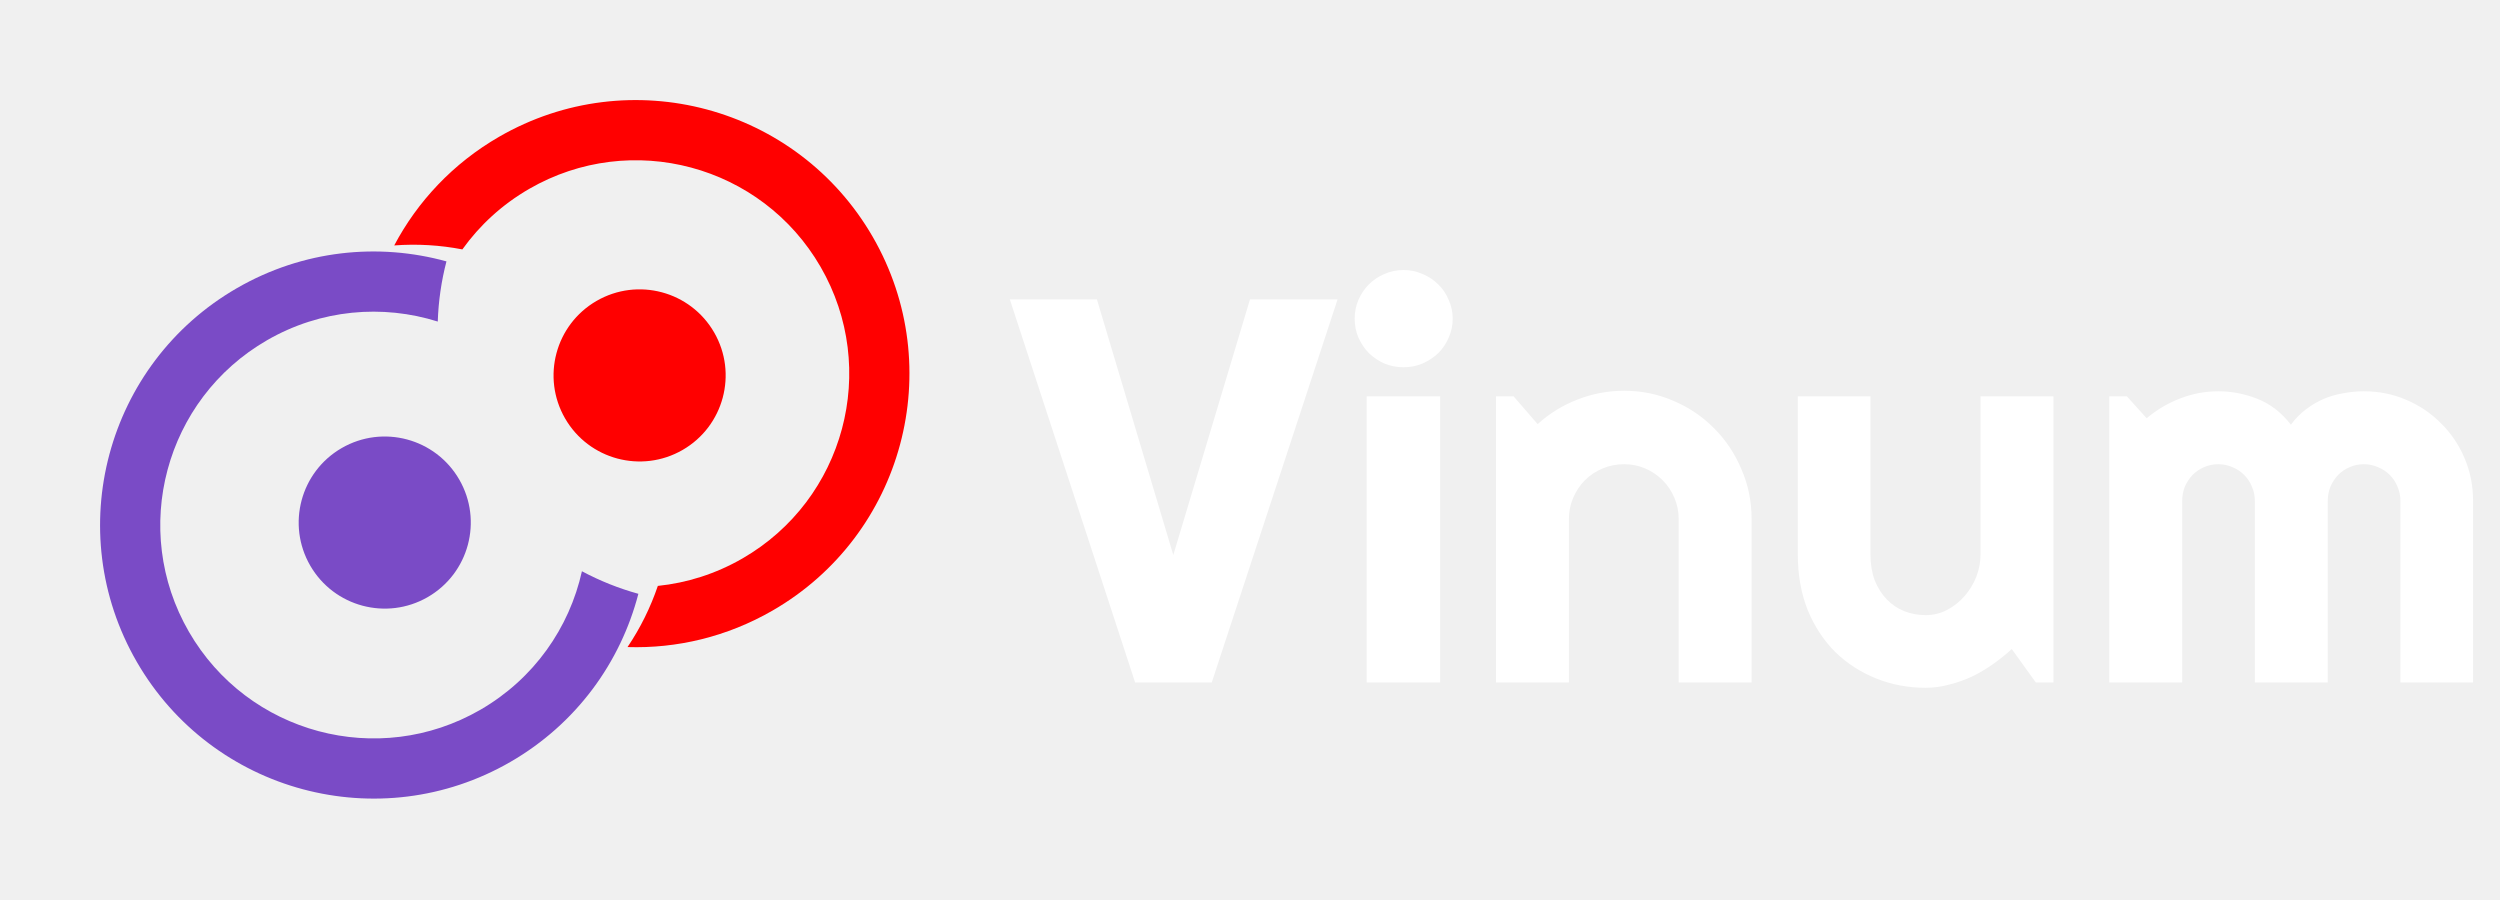
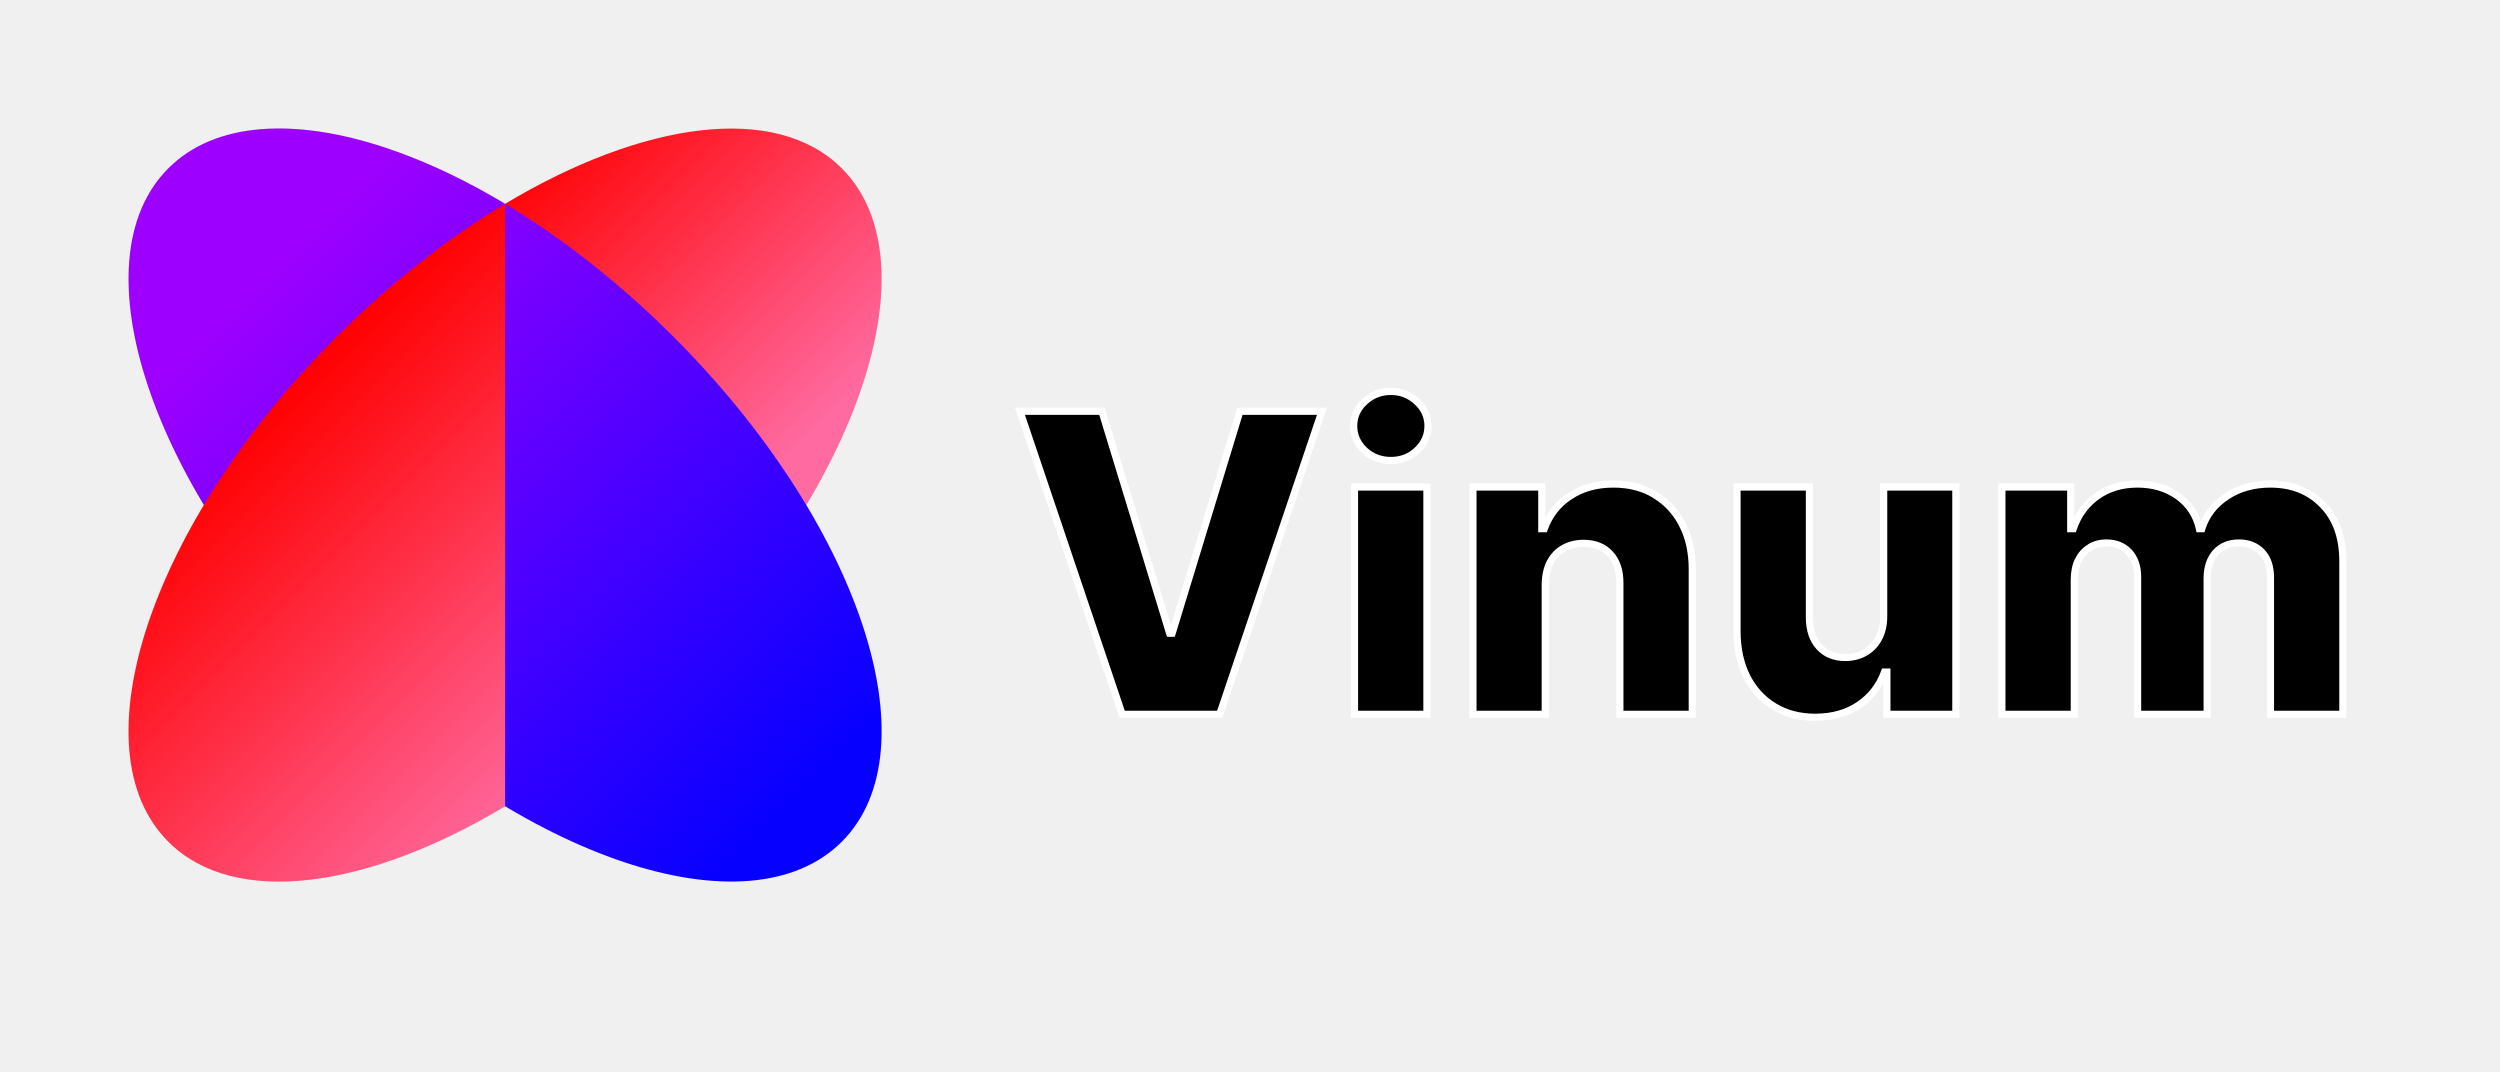
- <svg xmlns="http://www.w3.org/2000/svg" width="1828" height="658" viewBox="0 0 1828 658" fill="none">
-   <path d="M978.039 218.922L886.047 499H829.992L738.391 218.922H802.062L857.922 405.836L913.977 218.922H978.039ZM1062.22 232.984C1062.22 237.932 1061.24 242.555 1059.29 246.852C1057.47 251.148 1054.93 254.924 1051.67 258.18C1048.42 261.305 1044.58 263.844 1040.15 265.797C1035.85 267.62 1031.23 268.531 1026.28 268.531C1021.33 268.531 1016.65 267.62 1012.22 265.797C1007.92 263.844 1004.15 261.305 1000.89 258.18C997.766 254.924 995.227 251.148 993.273 246.852C991.451 242.555 990.539 237.932 990.539 232.984C990.539 228.167 991.451 223.609 993.273 219.312C995.227 214.885 997.766 211.109 1000.89 207.984C1004.15 204.729 1007.92 202.19 1012.22 200.367C1016.65 198.414 1021.33 197.438 1026.28 197.438C1031.23 197.438 1035.85 198.414 1040.15 200.367C1044.58 202.19 1048.42 204.729 1051.67 207.984C1054.93 211.109 1057.47 214.885 1059.29 219.312C1061.24 223.609 1062.22 228.167 1062.22 232.984ZM1053.04 499H999.328V289.82H1053.04V499ZM1147.18 499H1093.86V289.82H1106.75L1124.33 310.133C1132.92 302.32 1142.62 296.331 1153.43 292.164C1164.37 287.867 1175.76 285.719 1187.61 285.719C1200.37 285.719 1212.41 288.193 1223.74 293.141C1235.07 297.958 1244.97 304.664 1253.43 313.258C1261.89 321.721 1268.53 331.682 1273.35 343.141C1278.3 354.469 1280.77 366.578 1280.77 379.469V499H1227.45V379.469C1227.45 374 1226.41 368.857 1224.33 364.039C1222.24 359.091 1219.38 354.794 1215.73 351.148C1212.09 347.503 1207.86 344.638 1203.04 342.555C1198.22 340.471 1193.08 339.43 1187.61 339.43C1182.01 339.43 1176.74 340.471 1171.79 342.555C1166.84 344.638 1162.54 347.503 1158.9 351.148C1155.25 354.794 1152.39 359.091 1150.3 364.039C1148.22 368.857 1147.18 374 1147.18 379.469V499ZM1471.01 474.586C1466.71 478.492 1462.09 482.203 1457.14 485.719C1452.32 489.104 1447.24 492.099 1441.91 494.703C1436.57 497.177 1431.03 499.13 1425.3 500.562C1419.71 502.125 1413.98 502.906 1408.12 502.906C1395.23 502.906 1383.12 500.628 1371.79 496.07C1360.46 491.513 1350.5 485.068 1341.91 476.734C1333.44 468.271 1326.74 458.049 1321.79 446.07C1316.97 433.961 1314.56 420.419 1314.56 405.445V289.82H1367.69V405.445C1367.69 412.477 1368.73 418.792 1370.81 424.391C1373.03 429.859 1375.96 434.482 1379.6 438.258C1383.25 442.034 1387.48 444.898 1392.3 446.852C1397.24 448.805 1402.52 449.781 1408.12 449.781C1413.59 449.781 1418.73 448.544 1423.55 446.07C1428.49 443.466 1432.79 440.081 1436.44 435.914C1440.08 431.747 1442.95 427.06 1445.03 421.852C1447.11 416.513 1448.16 411.044 1448.16 405.445V289.82H1501.48V499H1488.59L1471.01 474.586ZM1808.31 499H1755.19V366.188C1755.19 362.542 1754.47 359.091 1753.04 355.836C1751.74 352.581 1749.85 349.716 1747.38 347.242C1744.9 344.768 1742.04 342.88 1738.78 341.578C1735.53 340.146 1732.08 339.43 1728.43 339.43C1724.78 339.43 1721.33 340.146 1718.08 341.578C1714.95 342.88 1712.15 344.768 1709.68 347.242C1707.34 349.716 1705.45 352.581 1704.02 355.836C1702.71 359.091 1702.06 362.542 1702.06 366.188V499H1648.74V366.188C1648.74 362.542 1648.03 359.091 1646.59 355.836C1645.29 352.581 1643.4 349.716 1640.93 347.242C1638.46 344.768 1635.59 342.88 1632.34 341.578C1629.08 340.146 1625.63 339.43 1621.98 339.43C1618.34 339.43 1614.89 340.146 1611.63 341.578C1608.51 342.88 1605.71 344.768 1603.23 347.242C1600.89 349.716 1599 352.581 1597.57 355.836C1596.27 359.091 1595.62 362.542 1595.62 366.188V499H1542.3V289.82H1555.19L1569.64 305.836C1577.06 299.586 1585.2 294.768 1594.05 291.383C1603.04 287.867 1612.35 286.109 1621.98 286.109C1631.75 286.109 1641.26 287.932 1650.5 291.578C1659.88 295.224 1668.08 301.539 1675.11 310.523C1678.36 306.096 1682.08 302.32 1686.24 299.195C1690.41 296.07 1694.77 293.531 1699.33 291.578C1704.02 289.625 1708.83 288.258 1713.78 287.477C1718.73 286.565 1723.61 286.109 1728.43 286.109C1739.5 286.109 1749.85 288.193 1759.48 292.359C1769.25 296.526 1777.71 302.255 1784.88 309.547C1792.17 316.708 1797.9 325.172 1802.06 334.938C1806.23 344.703 1808.31 355.12 1808.31 366.188V499Z" fill="white" />
-   <path fill-rule="evenodd" clip-rule="evenodd" d="M425.503 417.698C416.354 458.887 390.625 496.252 351.205 519.011C276.591 562.089 181.183 536.525 138.105 461.911C95.027 387.297 120.591 291.889 195.205 248.811C234.625 226.052 279.849 222.453 320.094 235.124C320.576 220.234 322.719 205.474 326.446 191.128C276.616 177.369 221.511 182.816 173.205 210.706C77.547 265.935 44.772 388.253 100 483.911C155.228 579.57 277.547 612.345 373.205 557.116C421.511 529.227 453.782 484.228 466.781 434.194C452.493 430.249 438.639 424.725 425.503 417.698Z" fill="#7A4BC6" />
-   <path fill-rule="evenodd" clip-rule="evenodd" d="M600.054 195.205C643.132 269.819 617.567 365.227 542.954 408.305C523.302 419.651 502.207 426.235 481.007 428.416C475.662 444.159 468.235 459.218 458.848 473.139C494.804 474.272 531.508 465.72 564.954 446.41C660.612 391.182 693.387 268.864 638.159 173.205C582.93 77.546 460.612 44.772 364.954 100C331.179 119.5 305.243 147.363 288.253 179.464C304.999 178.205 321.759 179.215 338.08 182.37C350.632 164.816 367.047 149.598 386.954 138.105C461.567 95.027 556.975 120.591 600.054 195.205Z" fill="#FF0000" />
-   <circle cx="281.319" cy="382.1" r="62.917" transform="rotate(-30 281.319 382.1)" fill="#7A4BC6" />
-   <circle cx="467.682" cy="274.504" r="62.917" transform="rotate(-30 467.682 274.504)" fill="#FF0000" />
+ <svg xmlns="http://www.w3.org/2000/svg" width="21" height="9" viewBox="0 0 21 9" fill="none">
+   <path fill-rule="evenodd" clip-rule="evenodd" d="M4.243 6.773C4.719 6.488 5.202 6.112 5.657 5.657C7.219 4.095 7.852 2.195 7.071 1.414C6.517 0.861 5.402 1.018 4.243 1.712V6.773Z" fill="url(#paint0_linear_5_2)" />
+   <ellipse cx="4.243" cy="4.243" rx="4" ry="2" transform="rotate(-135 4.24264 4.24264)" fill="url(#paint1_linear_5_2)" />
+   <path fill-rule="evenodd" clip-rule="evenodd" d="M4.243 1.712C3.767 1.998 3.283 2.374 2.828 2.828C1.266 4.391 0.633 6.29 1.414 7.071C1.968 7.625 3.084 7.468 4.243 6.773V1.712Z" fill="url(#paint2_linear_5_2)" />
+   <path d="M9.256 3.455L9.825 5.319H9.846L10.415 3.455H11.104L10.245 6H9.426L8.567 3.455H9.256ZM11.378 6V4.091H11.986V6H11.378ZM11.683 3.868C11.597 3.868 11.524 3.84 11.463 3.784C11.401 3.727 11.371 3.658 11.371 3.578C11.371 3.498 11.401 3.43 11.463 3.374C11.524 3.317 11.597 3.288 11.683 3.288C11.769 3.288 11.842 3.317 11.903 3.374C11.964 3.43 11.995 3.498 11.995 3.578C11.995 3.658 11.964 3.727 11.903 3.784C11.842 3.84 11.769 3.868 11.683 3.868ZM12.98 4.911V6H12.373V4.091H12.951V4.441H12.972C13.014 4.325 13.086 4.233 13.188 4.167C13.29 4.1 13.411 4.066 13.552 4.066C13.687 4.066 13.803 4.096 13.902 4.157C14.001 4.216 14.078 4.3 14.133 4.408C14.188 4.515 14.216 4.64 14.215 4.783V6H13.607V4.903C13.608 4.796 13.581 4.714 13.526 4.654C13.472 4.594 13.397 4.564 13.301 4.564C13.237 4.564 13.181 4.579 13.132 4.607C13.084 4.634 13.047 4.673 13.02 4.725C12.995 4.776 12.981 4.838 12.98 4.911ZM15.823 5.176V4.091H16.429V6H15.85V5.645H15.83C15.788 5.761 15.716 5.854 15.614 5.923C15.513 5.991 15.391 6.025 15.247 6.025C15.117 6.025 15.003 5.995 14.904 5.935C14.806 5.876 14.729 5.792 14.674 5.686C14.62 5.578 14.592 5.452 14.591 5.308V4.091H15.199V5.188C15.2 5.292 15.227 5.374 15.281 5.433C15.335 5.493 15.408 5.523 15.501 5.523C15.561 5.523 15.616 5.509 15.664 5.483C15.713 5.456 15.751 5.416 15.779 5.365C15.808 5.313 15.823 5.25 15.823 5.176ZM16.816 6V4.091H17.394V4.441H17.415C17.455 4.325 17.522 4.234 17.616 4.167C17.711 4.1 17.824 4.066 17.955 4.066C18.087 4.066 18.201 4.1 18.295 4.168C18.39 4.236 18.45 4.327 18.475 4.441H18.495C18.531 4.328 18.601 4.237 18.704 4.169C18.808 4.1 18.93 4.066 19.071 4.066C19.251 4.066 19.398 4.124 19.511 4.24C19.623 4.355 19.68 4.513 19.68 4.715V6H19.072V4.854C19.072 4.759 19.047 4.686 18.999 4.637C18.95 4.586 18.886 4.561 18.808 4.561C18.725 4.561 18.659 4.588 18.611 4.643C18.564 4.697 18.54 4.769 18.54 4.86V6H17.956V4.848C17.956 4.759 17.932 4.689 17.884 4.638C17.836 4.586 17.772 4.561 17.694 4.561C17.641 4.561 17.594 4.574 17.553 4.599C17.513 4.624 17.481 4.66 17.457 4.706C17.435 4.753 17.424 4.807 17.424 4.87V6H16.816Z" fill="black" />
+   <path d="M9.256 3.455L9.285 3.446L9.278 3.425H9.256V3.455ZM9.825 5.319L9.796 5.328L9.803 5.349H9.825V5.319ZM9.846 5.319V5.349H9.868L9.875 5.328L9.846 5.319ZM10.415 3.455V3.425H10.393L10.387 3.446L10.415 3.455ZM11.104 3.455L11.133 3.464L11.146 3.425H11.104V3.455ZM10.245 6V6.03H10.267L10.274 6.01L10.245 6ZM9.426 6L9.398 6.01L9.405 6.03H9.426V6ZM8.567 3.455V3.425H8.526L8.539 3.464L8.567 3.455ZM9.227 3.463L9.796 5.328L9.854 5.31L9.285 3.446L9.227 3.463ZM9.825 5.349H9.846V5.289H9.825V5.349ZM9.875 5.328L10.444 3.463L10.387 3.446L9.818 5.31L9.875 5.328ZM10.415 3.485H11.104V3.425H10.415V3.485ZM11.076 3.445L10.217 5.99L10.274 6.01L11.133 3.464L11.076 3.445ZM10.245 5.97H9.426V6.03H10.245V5.97ZM9.455 5.99L8.596 3.445L8.539 3.464L9.398 6.01L9.455 5.99ZM8.567 3.485H9.256V3.425H8.567V3.485ZM11.378 6H11.348V6.03H11.378V6ZM11.378 4.091V4.061H11.348V4.091H11.378ZM11.986 4.091H12.016V4.061H11.986V4.091ZM11.986 6V6.03H12.016V6H11.986ZM11.463 3.784L11.442 3.806L11.442 3.806L11.463 3.784ZM11.463 3.374L11.483 3.396L11.483 3.396L11.463 3.374ZM11.903 3.374L11.882 3.396L11.882 3.396L11.903 3.374ZM11.903 3.784L11.923 3.806L11.923 3.806L11.903 3.784ZM11.408 6V4.091H11.348V6H11.408ZM11.378 4.121H11.986V4.061H11.378V4.121ZM11.956 4.091V6H12.016V4.091H11.956ZM11.986 5.97H11.378V6.03H11.986V5.97ZM11.683 3.838C11.605 3.838 11.539 3.813 11.483 3.762L11.442 3.806C11.509 3.868 11.59 3.898 11.683 3.898V3.838ZM11.483 3.762C11.428 3.71 11.401 3.649 11.401 3.578H11.341C11.341 3.667 11.375 3.743 11.442 3.806L11.483 3.762ZM11.401 3.578C11.401 3.507 11.428 3.447 11.483 3.396L11.442 3.352C11.375 3.413 11.341 3.489 11.341 3.578H11.401ZM11.483 3.396C11.539 3.344 11.605 3.318 11.683 3.318V3.258C11.59 3.258 11.509 3.289 11.442 3.352L11.483 3.396ZM11.683 3.318C11.761 3.318 11.827 3.344 11.882 3.396L11.923 3.352C11.857 3.289 11.776 3.258 11.683 3.258V3.318ZM11.882 3.396C11.938 3.447 11.965 3.507 11.965 3.578H12.025C12.025 3.489 11.99 3.413 11.923 3.352L11.882 3.396ZM11.965 3.578C11.965 3.649 11.938 3.71 11.882 3.762L11.923 3.806C11.99 3.743 12.025 3.667 12.025 3.578H11.965ZM11.882 3.762C11.828 3.813 11.762 3.838 11.683 3.838V3.898C11.776 3.898 11.857 3.868 11.923 3.806L11.882 3.762ZM12.98 4.911L12.95 4.911V4.911H12.98ZM12.98 6V6.03H13.011V6H12.98ZM12.373 6H12.343V6.03H12.373V6ZM12.373 4.091V4.061H12.343V4.091H12.373ZM12.951 4.091H12.981V4.061H12.951V4.091ZM12.951 4.441H12.921V4.471H12.951V4.441ZM12.972 4.441V4.471H12.993L13 4.452L12.972 4.441ZM13.188 4.167L13.204 4.192L13.205 4.192L13.188 4.167ZM13.902 4.157L13.886 4.182L13.886 4.183L13.902 4.157ZM14.133 4.408L14.106 4.421L14.106 4.422L14.133 4.408ZM14.215 4.783L14.185 4.783V4.783H14.215ZM14.215 6V6.03H14.245V6H14.215ZM13.607 6H13.577V6.03H13.607V6ZM13.607 4.903L13.577 4.902V4.903H13.607ZM13.526 4.654L13.504 4.674L13.504 4.674L13.526 4.654ZM13.132 4.607L13.147 4.633L13.147 4.633L13.132 4.607ZM13.02 4.725L12.994 4.711L12.993 4.711L13.02 4.725ZM12.95 4.911V6H13.011V4.911H12.95ZM12.98 5.97H12.373V6.03H12.98V5.97ZM12.403 6V4.091H12.343V6H12.403ZM12.373 4.121H12.951V4.061H12.373V4.121ZM12.921 4.091V4.441H12.981V4.091H12.921ZM12.951 4.471H12.972V4.411H12.951V4.471ZM13 4.452C13.04 4.341 13.108 4.255 13.204 4.192L13.172 4.142C13.064 4.212 12.988 4.308 12.944 4.431L13 4.452ZM13.205 4.192C13.301 4.128 13.416 4.096 13.552 4.096V4.036C13.406 4.036 13.279 4.071 13.172 4.142L13.205 4.192ZM13.552 4.096C13.682 4.096 13.793 4.125 13.886 4.182L13.917 4.131C13.813 4.067 13.691 4.036 13.552 4.036V4.096ZM13.886 4.183C13.98 4.239 14.054 4.319 14.106 4.421L14.159 4.394C14.102 4.282 14.021 4.194 13.917 4.131L13.886 4.183ZM14.106 4.422C14.159 4.523 14.185 4.644 14.185 4.783L14.245 4.783C14.246 4.636 14.217 4.506 14.159 4.394L14.106 4.422ZM14.185 4.783V6H14.245V4.783H14.185ZM14.215 5.97H13.607V6.03H14.215V5.97ZM13.637 6V4.903H13.577V6H13.637ZM13.637 4.903C13.638 4.792 13.61 4.7 13.548 4.634L13.504 4.674C13.552 4.727 13.578 4.801 13.577 4.902L13.637 4.903ZM13.548 4.634C13.488 4.567 13.404 4.534 13.301 4.534V4.594C13.391 4.594 13.457 4.622 13.504 4.674L13.548 4.634ZM13.301 4.534C13.233 4.534 13.171 4.55 13.117 4.581L13.147 4.633C13.191 4.607 13.242 4.594 13.301 4.594V4.534ZM13.117 4.581C13.064 4.611 13.023 4.655 12.994 4.711L13.047 4.739C13.071 4.692 13.104 4.657 13.147 4.633L13.117 4.581ZM12.993 4.711C12.965 4.768 12.951 4.835 12.95 4.911L13.011 4.912C13.011 4.842 13.024 4.785 13.047 4.738L12.993 4.711ZM15.823 4.091V4.061H15.793V4.091H15.823ZM16.429 4.091H16.459V4.061H16.429V4.091ZM16.429 6V6.03H16.459V6H16.429ZM15.85 6H15.82V6.03H15.85V6ZM15.85 5.645H15.88V5.615H15.85V5.645ZM15.83 5.645V5.615H15.809L15.802 5.634L15.83 5.645ZM15.614 5.923L15.631 5.948L15.631 5.948L15.614 5.923ZM14.904 5.935L14.889 5.961L14.889 5.961L14.904 5.935ZM14.674 5.686L14.648 5.699L14.648 5.699L14.674 5.686ZM14.591 5.308H14.561L14.561 5.308L14.591 5.308ZM14.591 4.091V4.061H14.561V4.091H14.591ZM15.199 4.091H15.229V4.061H15.199V4.091ZM15.199 5.188H15.169L15.169 5.189L15.199 5.188ZM15.281 5.433L15.303 5.413L15.303 5.413L15.281 5.433ZM15.664 5.483L15.678 5.509L15.678 5.509L15.664 5.483ZM15.779 5.365L15.753 5.35L15.753 5.35L15.779 5.365ZM15.853 5.176V4.091H15.793V5.176H15.853ZM15.823 4.121H16.429V4.061H15.823V4.121ZM16.399 4.091V6H16.459V4.091H16.399ZM16.429 5.97H15.85V6.03H16.429V5.97ZM15.88 6V5.645H15.82V6H15.88ZM15.85 5.615H15.83V5.675H15.85V5.615ZM15.802 5.634C15.762 5.745 15.694 5.833 15.597 5.898L15.631 5.948C15.738 5.875 15.814 5.777 15.858 5.655L15.802 5.634ZM15.597 5.898C15.502 5.962 15.386 5.995 15.247 5.995V6.055C15.396 6.055 15.524 6.02 15.631 5.948L15.597 5.898ZM15.247 5.995C15.122 5.995 15.013 5.966 14.92 5.91L14.889 5.961C14.993 6.024 15.112 6.055 15.247 6.055V5.995ZM14.92 5.91C14.826 5.853 14.753 5.774 14.701 5.672L14.648 5.699C14.705 5.811 14.785 5.898 14.889 5.961L14.92 5.91ZM14.701 5.672C14.649 5.569 14.622 5.448 14.621 5.308L14.561 5.308C14.562 5.456 14.59 5.587 14.648 5.699L14.701 5.672ZM14.621 5.308V4.091H14.561V5.308H14.621ZM14.591 4.121H15.199V4.061H14.591V4.121ZM15.169 4.091V5.188H15.229V4.091H15.169ZM15.169 5.189C15.17 5.297 15.198 5.387 15.259 5.453L15.303 5.413C15.255 5.36 15.23 5.287 15.229 5.188L15.169 5.189ZM15.259 5.453C15.319 5.52 15.401 5.553 15.501 5.553V5.493C15.415 5.493 15.35 5.465 15.303 5.413L15.259 5.453ZM15.501 5.553C15.566 5.553 15.625 5.538 15.678 5.509L15.649 5.457C15.606 5.481 15.557 5.493 15.501 5.493V5.553ZM15.678 5.509C15.732 5.479 15.775 5.435 15.806 5.379L15.753 5.35C15.727 5.397 15.693 5.432 15.649 5.457L15.678 5.509ZM15.806 5.379C15.837 5.322 15.853 5.254 15.853 5.176H15.793C15.793 5.246 15.779 5.303 15.753 5.35L15.806 5.379ZM16.816 6H16.786V6.03H16.816V6ZM16.816 4.091V4.061H16.786V4.091H16.816ZM17.394 4.091H17.424V4.061H17.394V4.091ZM17.394 4.441H17.364V4.471H17.394V4.441ZM17.415 4.441V4.471H17.437L17.444 4.451L17.415 4.441ZM17.616 4.167L17.634 4.191L17.634 4.191L17.616 4.167ZM18.295 4.168L18.278 4.192L18.278 4.192L18.295 4.168ZM18.475 4.441L18.446 4.448L18.451 4.471H18.475V4.441ZM18.495 4.441V4.471H18.517L18.524 4.45L18.495 4.441ZM18.704 4.169L18.721 4.194L18.721 4.194L18.704 4.169ZM19.511 4.24L19.489 4.261L19.489 4.261L19.511 4.24ZM19.68 6V6.03H19.71V6H19.68ZM19.072 6H19.042V6.03H19.072V6ZM18.999 4.637L18.977 4.657L18.977 4.658L18.999 4.637ZM18.611 4.643L18.588 4.623L18.588 4.623L18.611 4.643ZM18.54 6V6.03H18.57V6H18.54ZM17.956 6H17.926V6.03H17.956V6ZM17.884 4.638L17.906 4.617L17.906 4.617L17.884 4.638ZM17.553 4.599L17.569 4.625L17.569 4.625L17.553 4.599ZM17.457 4.706L17.431 4.693L17.43 4.693L17.457 4.706ZM17.424 6V6.03H17.454V6H17.424ZM16.846 6V4.091H16.786V6H16.846ZM16.816 4.121H17.394V4.061H16.816V4.121ZM17.364 4.091V4.441H17.424V4.091H17.364ZM17.394 4.471H17.415V4.411H17.394V4.471ZM17.444 4.451C17.481 4.341 17.545 4.254 17.634 4.191L17.599 4.142C17.499 4.213 17.428 4.31 17.387 4.432L17.444 4.451ZM17.634 4.191C17.723 4.128 17.829 4.096 17.955 4.096V4.036C17.818 4.036 17.699 4.071 17.599 4.142L17.634 4.191ZM17.955 4.096C18.082 4.096 18.189 4.129 18.278 4.192L18.313 4.144C18.212 4.072 18.093 4.036 17.955 4.036V4.096ZM18.278 4.192C18.366 4.256 18.422 4.341 18.446 4.448L18.505 4.435C18.477 4.313 18.413 4.216 18.313 4.144L18.278 4.192ZM18.475 4.471H18.495V4.411H18.475V4.471ZM18.524 4.45C18.557 4.344 18.622 4.259 18.721 4.194L18.688 4.144C18.578 4.216 18.504 4.312 18.467 4.432L18.524 4.45ZM18.721 4.194C18.819 4.129 18.935 4.096 19.071 4.096V4.036C18.925 4.036 18.797 4.072 18.688 4.144L18.721 4.194ZM19.071 4.096C19.244 4.096 19.383 4.151 19.489 4.261L19.532 4.219C19.413 4.097 19.258 4.036 19.071 4.036V4.096ZM19.489 4.261C19.595 4.369 19.65 4.519 19.65 4.715H19.71C19.71 4.508 19.652 4.341 19.532 4.219L19.489 4.261ZM19.65 4.715V6H19.71V4.715H19.65ZM19.68 5.97H19.072V6.03H19.68V5.97ZM19.102 6V4.854H19.042V6H19.102ZM19.102 4.854C19.102 4.754 19.076 4.673 19.02 4.616L18.977 4.658C19.019 4.7 19.042 4.764 19.042 4.854H19.102ZM19.02 4.616C18.965 4.559 18.893 4.531 18.808 4.531V4.591C18.879 4.591 18.934 4.613 18.977 4.657L19.02 4.616ZM18.808 4.531C18.718 4.531 18.643 4.561 18.588 4.623L18.633 4.663C18.675 4.615 18.732 4.591 18.808 4.591V4.531ZM18.588 4.623C18.535 4.684 18.51 4.764 18.51 4.86H18.57C18.57 4.774 18.592 4.71 18.633 4.663L18.588 4.623ZM18.51 4.86V6H18.57V4.86H18.51ZM18.54 5.97H17.956V6.03H18.54V5.97ZM17.986 6V4.848H17.926V6H17.986ZM17.986 4.848C17.986 4.754 17.96 4.676 17.906 4.617L17.862 4.658C17.904 4.703 17.926 4.765 17.926 4.848H17.986ZM17.906 4.617C17.851 4.559 17.779 4.531 17.694 4.531V4.591C17.765 4.591 17.82 4.614 17.862 4.658L17.906 4.617ZM17.694 4.531C17.636 4.531 17.583 4.545 17.537 4.574L17.569 4.625C17.605 4.602 17.646 4.591 17.694 4.591V4.531ZM17.538 4.574C17.492 4.602 17.456 4.642 17.431 4.693L17.484 4.72C17.505 4.678 17.533 4.646 17.569 4.625L17.538 4.574ZM17.43 4.693C17.406 4.744 17.394 4.804 17.394 4.87H17.454C17.454 4.811 17.464 4.761 17.485 4.719L17.43 4.693ZM17.394 4.87V6H17.454V4.87H17.394ZM17.424 5.97H16.816V6.03H17.424V5.97Z" fill="white" />
+   <defs>
+     <linearGradient id="paint0_linear_5_2" x1="2.828" y1="2.828" x2="5.657" y2="5.657" gradientUnits="userSpaceOnUse">
+       <stop stop-color="#FF0000" />
+       <stop offset="0.849" stop-color="#FF6AA0" />
+     </linearGradient>
+     <linearGradient id="paint1_linear_5_2" x1="7.071" y1="4.243" x2="0.707" y2="4.243" gradientUnits="userSpaceOnUse">
+       <stop stop-color="#9E00FF" />
+       <stop offset="1" stop-color="#0500FF" />
+     </linearGradient>
+     <linearGradient id="paint2_linear_5_2" x1="2.828" y1="2.828" x2="5.657" y2="5.657" gradientUnits="userSpaceOnUse">
+       <stop stop-color="#FF0000" />
+       <stop offset="1" stop-color="#FF6AA0" />
+     </linearGradient>
+   </defs>
</svg>
